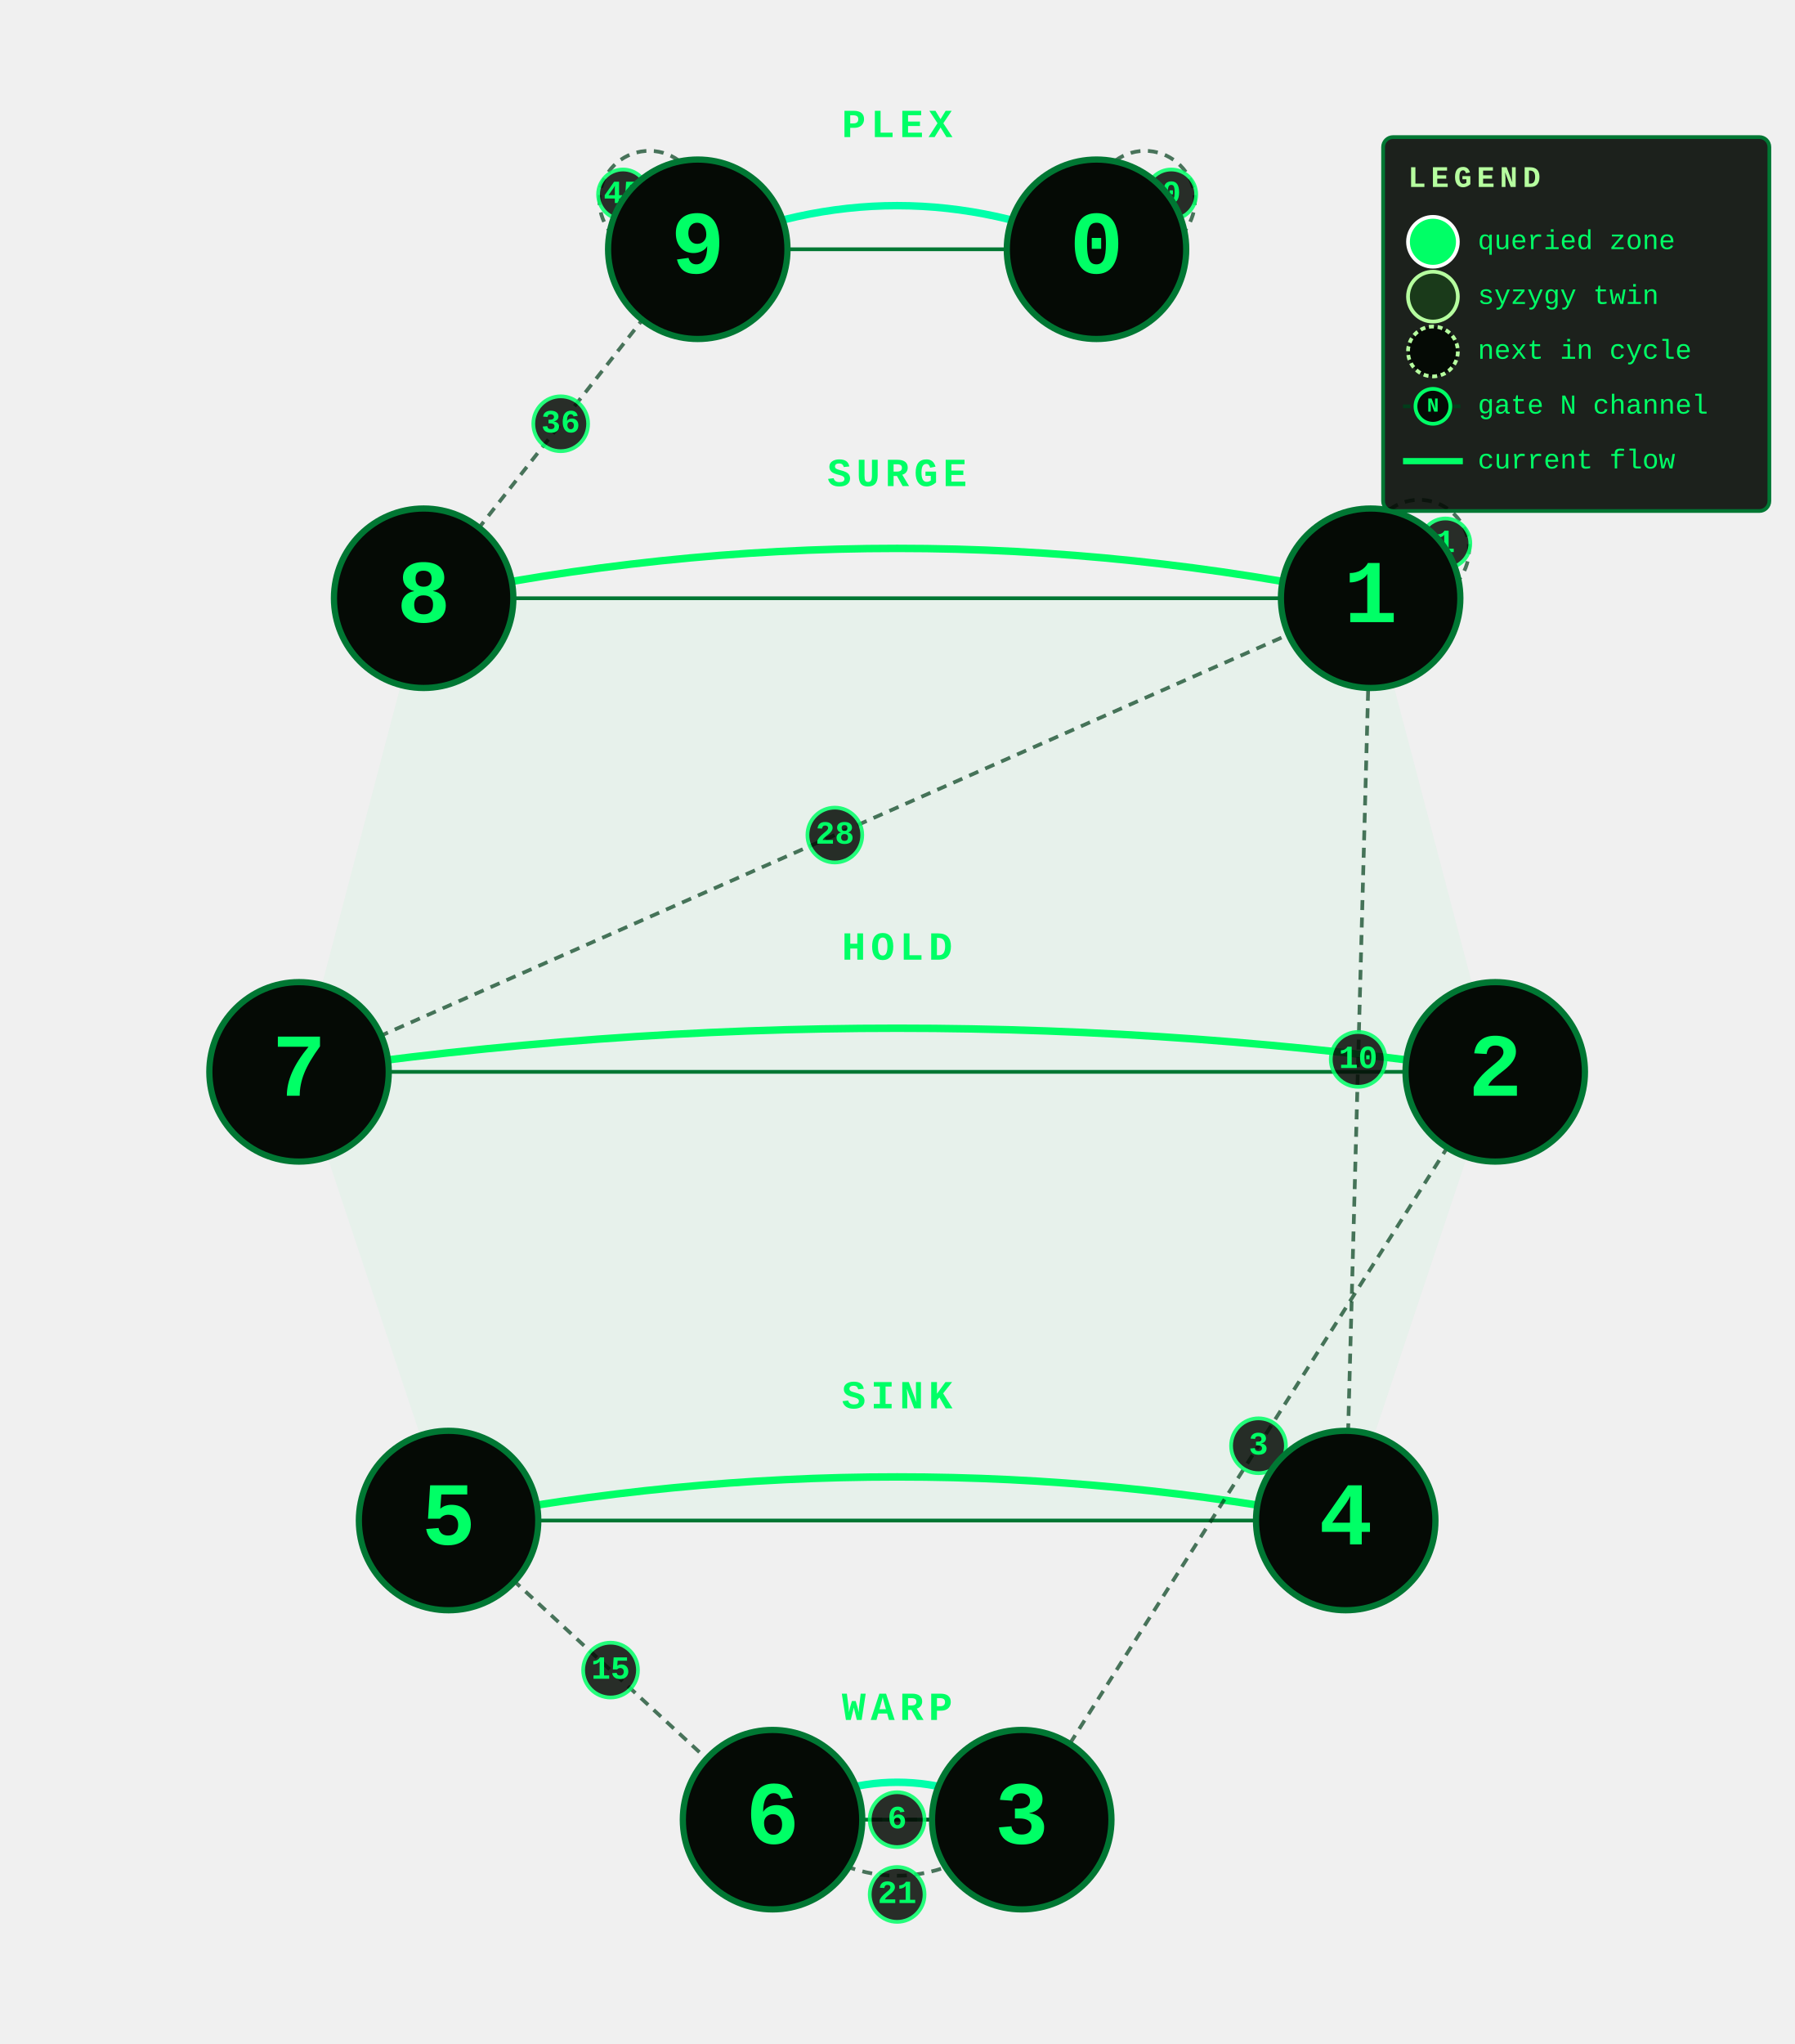
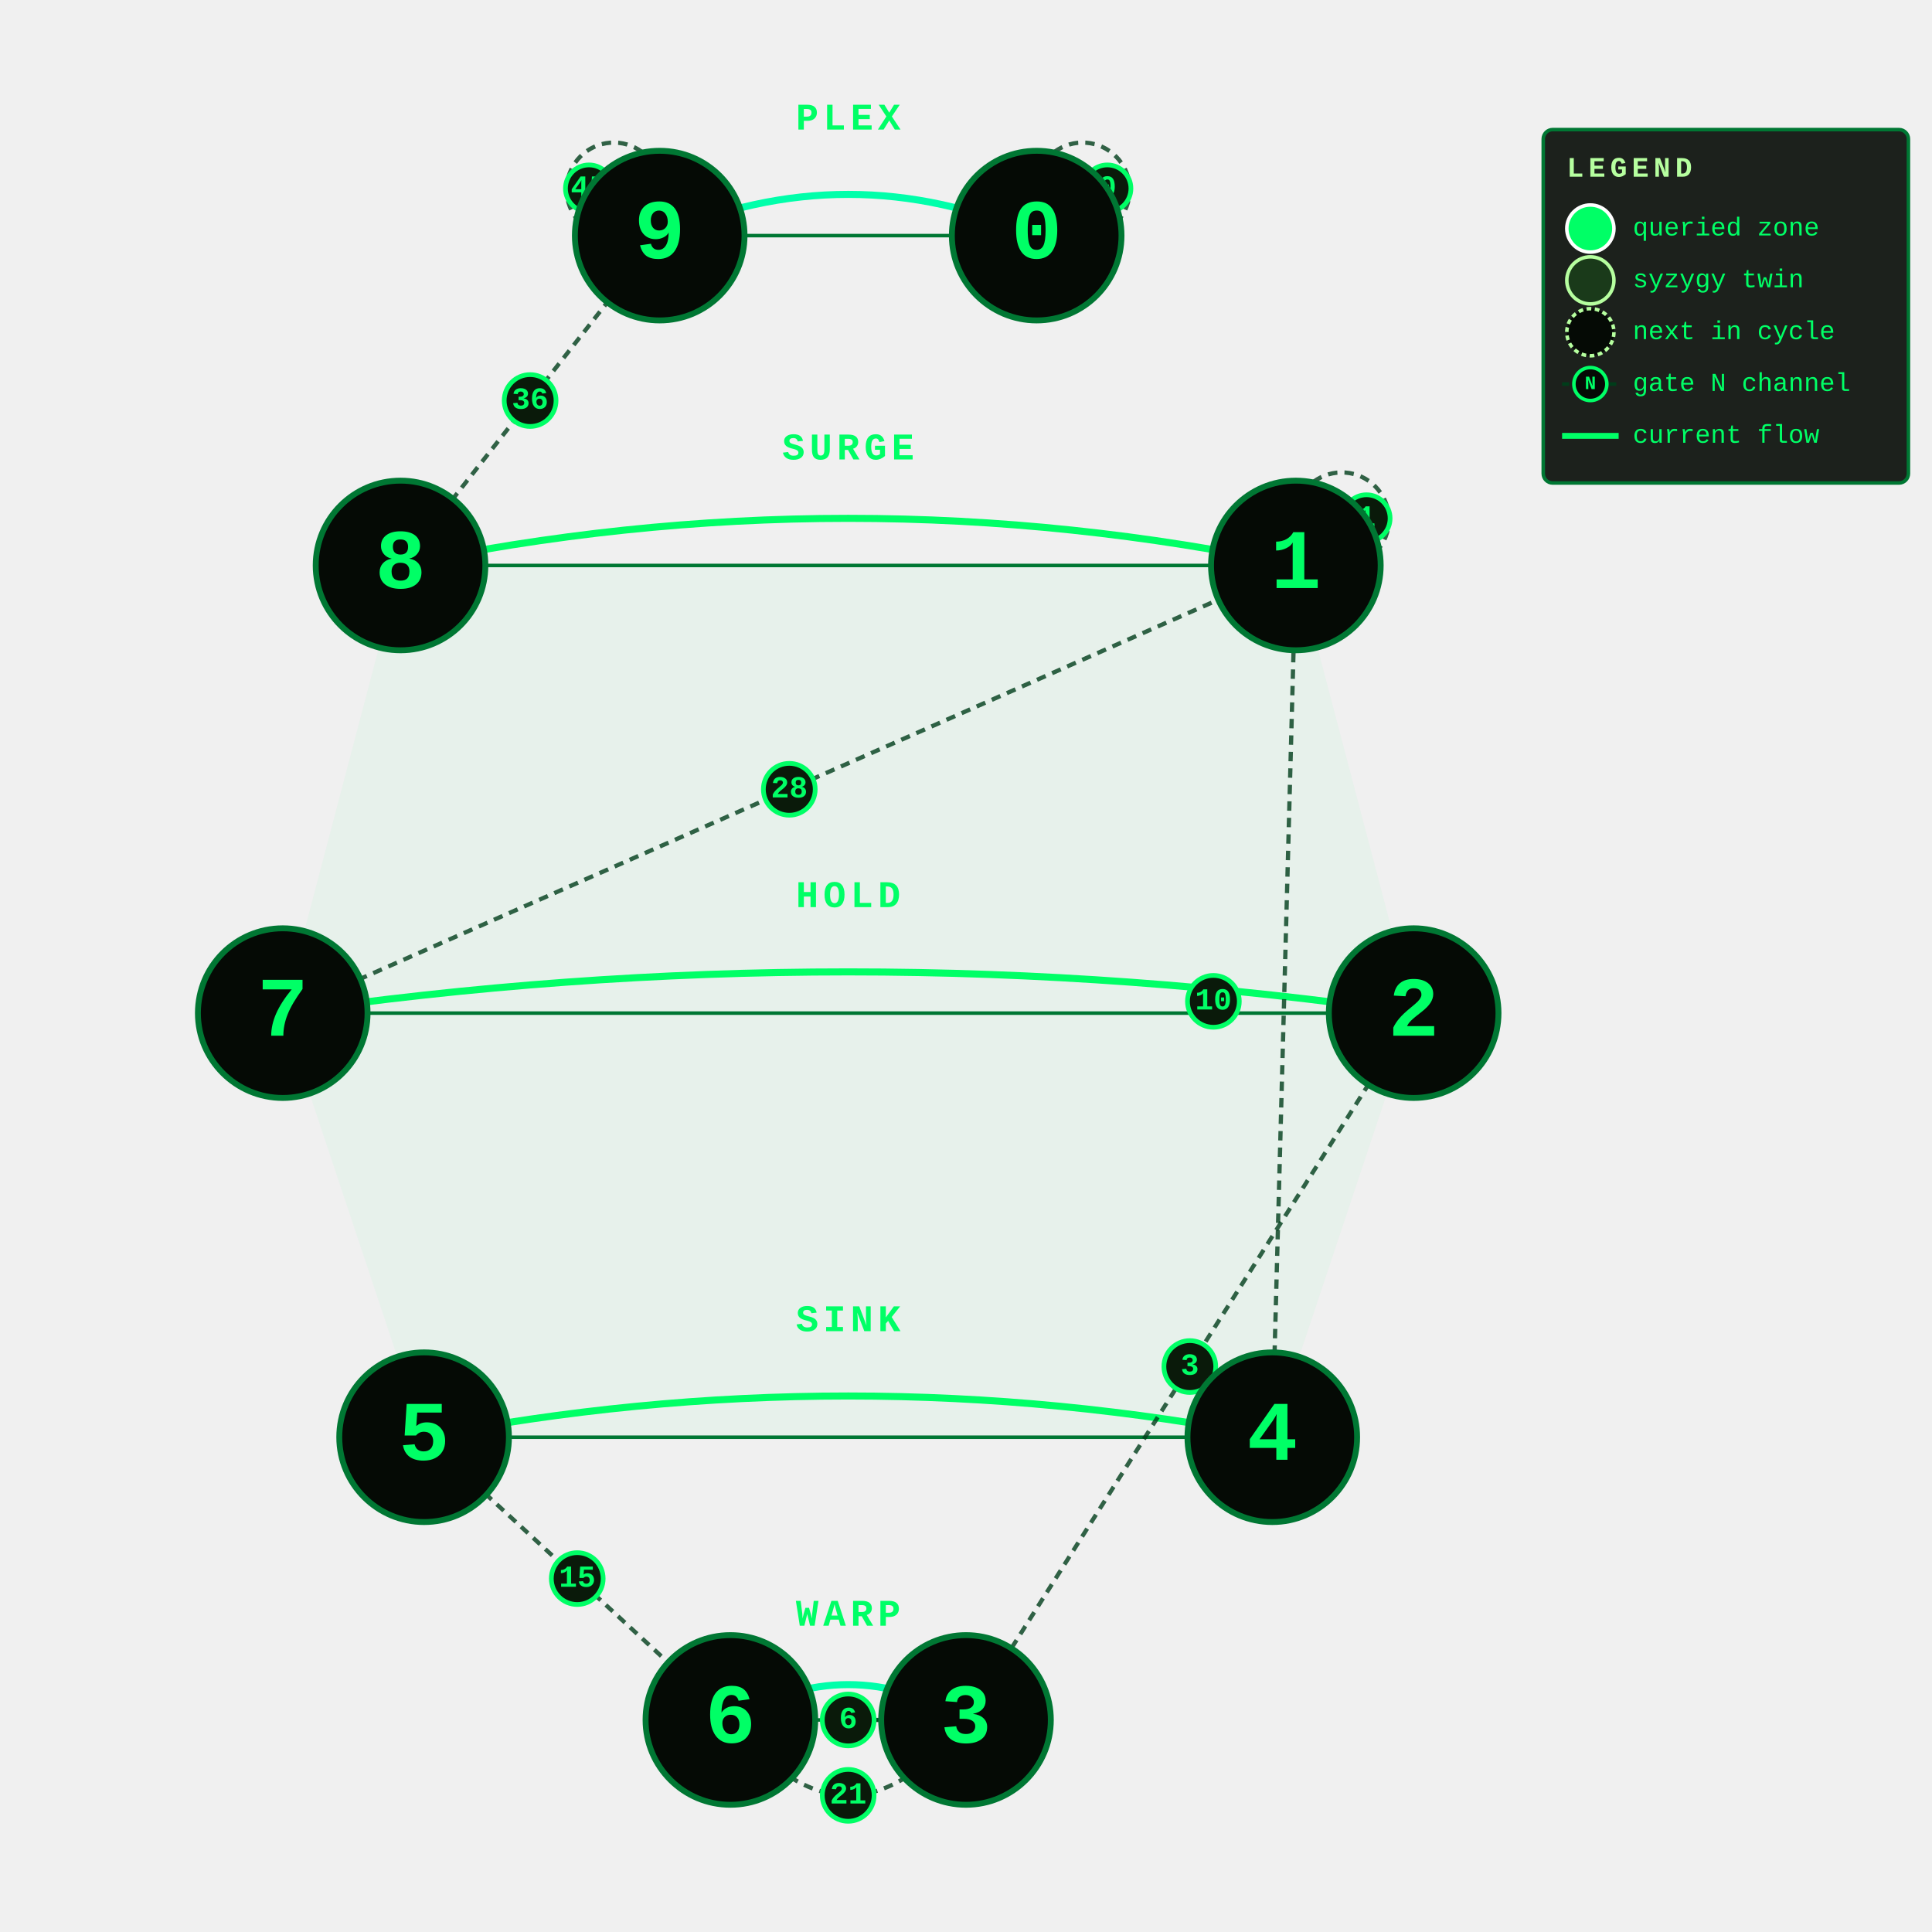
- <svg xmlns="http://www.w3.org/2000/svg" id="numogram-svg" class="numogram" viewBox="0 0 720 820" width="100%" height="auto" preserveAspectRatio="xMidYMid meet">
+ <svg xmlns="http://www.w3.org/2000/svg" id="numogram-svg" class="numogram" viewBox="0 0 820 820" width="100%" height="auto" preserveAspectRatio="xMidYMid meet">
  <defs>
    <marker id="arrow" viewBox="0 0 10 10" refX="8" refY="5" markerWidth="6" markerHeight="6" orient="auto-start-reverse">
      <path d="M0,0 L10,5 L0,10 z" fill="context-stroke" />
    </marker>
  </defs>
  <style>
.zone-circle { 
    fill: #050a05; 
    stroke: var(--border-color, #007733); 
    stroke-width: 2.5; 
    transition: all 0.3s; 
}
.zone-label { 
    fill: var(--primary-color, #00ff66); 
    font-family: 'Courier New', monospace; 
    font-weight: 900; 
    font-size: 36px; 
    text-anchor: middle; 
    dominant-baseline: central; 
    transition: fill 0.3s; 
    pointer-events: none; 
}

.syzygy { 
    stroke: var(--border-color, #007733); 
    stroke-width: 1.5; 
    fill: none; 
    transition: all 0.3s; 
}

.current { 
    stroke-width: 3; 
    fill: none; 
    transition: all 0.3s; 
}
.current.central { stroke: var(--primary-color, #00ff66); }
.current.outer { stroke: #00ffaa; }
.current-label { 
    fill: var(--primary-color, #00ff66); 
    font-family: 'Courier New', monospace; 
    font-size: 16px; 
    font-weight: bold; 
    text-anchor: middle; 
    letter-spacing: 2px; 
}

- .gate-channel { 
-     stroke: var(--text-muted, #003d1a); 
-     stroke-width: 1.5; 
-     fill: none; 
-     stroke-dasharray: 4 3; 
-     opacity: 0.7; 
-     transition: all 0.3s; 
- }
- .gate-marker { 
-     fill: #050a05; 
-     stroke: var(--primary-color, #00ff66); 
-     stroke-width: 1.5; 
-     opacity: 0.85; 
-     transition: all 0.3s; 
+ .gate-channel {
+     stroke: var(--text-muted, #003d1a);
+     stroke-width: 1.8;
+     fill: none;
+     stroke-dasharray: 4 3;
+     opacity: 0.8;
+     transition: all 0.3s;
+ }
+ .gate-marker {
+     fill: #0a1a0a;
+     stroke: var(--primary-color, #00ff66);
+     stroke-width: 2;
+     opacity: 1;
+     transition: all 0.3s;
}
.gate-label { 
    fill: var(--primary-color, #00ff66); 
    font-family: 'Courier New', monospace; 
    font-size: 13px; 
    font-weight: bold; 
    text-anchor: middle; 
    dominant-baseline: central; 
    pointer-events: none; 
    transition: fill 0.3s;
}

.legend-text { 
    fill: var(--primary-color, #00ff66); 
    font-family: 'Courier New', monospace; 
    font-size: 11px; 
    dominant-baseline: central; 
}
.legend-header { 
    fill: var(--primary-hover, #b6ff9f); 
    font-family: 'Courier New', monospace; 
    font-size: 12px; 
    font-weight: bold; 
    letter-spacing: 2px; 
}

/* ===== Highlight states — toggled by app.js ===== */

/* Primary active zone — SOLID FILL */
.zone.active .zone-circle {
    fill: var(--primary-color, #00ff66);
    stroke: #fff;
    stroke-width: 3.5;
    filter: drop-shadow(0 0 14px var(--primary-color, #00ff66));
}
.zone.active .zone-label { fill: #000; }

/* Syzygy twin — DARK FILL with BRIGHT RING */
.zone.syzygy-active .zone-circle {
    fill: #1a3a1a;
    stroke: var(--primary-hover, #b6ff9f);
    stroke-width: 3.5;
    filter: drop-shadow(0 0 8px var(--primary-color, #00ff66));
}
.zone.syzygy-active .zone-label { fill: var(--primary-hover, #b6ff9f); }

/* Time-circuit next step — HOLLOW with DASHED RING */
.zone.flow-active .zone-circle {
    fill: #050a05;
    stroke: var(--primary-hover, #b6ff9f);
    stroke-width: 4;
    stroke-dasharray: 4 3;
    filter: drop-shadow(0 0 10px var(--primary-hover, #b6ff9f));
}
.zone.flow-active .zone-label { fill: var(--primary-hover, #b6ff9f); }

/* Active syzygies and currents */
.syzygy.active { 
    stroke: var(--primary-hover, #b6ff9f); 
    stroke-width: 3; 
}
.current.active { 
    stroke: var(--primary-hover, #b6ff9f); 
    stroke-width: 4; 
    filter: drop-shadow(0 0 6px var(--primary-hover, #b6ff9f)); 
}

/* Active gate: the class is on the outer .gate-group; target its descendants */
.gate-group.active .gate-channel { 
    stroke: var(--primary-hover, #b6ff9f); 
    opacity: 1; 
    stroke-width: 2.5; 
    stroke-dasharray: 6 3; 
}
.gate-group.active .gate-marker { 
    stroke: var(--primary-hover, #b6ff9f); 
    stroke-width: 2.5; 
    opacity: 1; 
    filter: drop-shadow(0 0 4px var(--primary-hover, #b6ff9f)); 
}
.gate-group.active .gate-label { 
    fill: var(--primary-hover, #b6ff9f); 
}

/* Dim non-relevant elements when highlighting */
.numogram.highlighting .syzygy:not(.active),
.numogram.highlighting .current:not(.active),
.numogram.highlighting .gate-group:not(.active),
.numogram.highlighting .current-label { 
    opacity: 0.2; 
    transition: opacity 0.3s; 
}

/* Active current's label stays fully visible (adjacent sibling) */
.numogram.highlighting .current.active + .current-label { 
    opacity: 1; 
}
</style>
  <path id="time-circuit-envelope" d="M 170,240 L 550,240 L 600,430 L 540,610 L 180,610 L 120,430 Z" fill="var(--primary-color, #00ff66)" opacity="0.04" stroke="none" />
  <line class="syzygy" id="syz-0-9" x1="440" y1="100" x2="280" y2="100" />
  <line class="syzygy" id="syz-1-8" x1="550" y1="240" x2="170" y2="240" />
  <line class="syzygy" id="syz-2-7" x1="600" y1="430" x2="120" y2="430" />
  <line class="syzygy" id="syz-3-6" x1="410" y1="730" x2="310" y2="730" />
  <line class="syzygy" id="syz-4-5" x1="540" y1="610" x2="180" y2="610" />
  <path class="current outer" id="current-plex" d="M 280,100 Q 360,65 440,100" marker-end="url(#arrow)" />
  <text class="current-label" x="360" y="55">PLEX</text>
  <path class="current central" id="current-surge" d="M 170,240 Q 360,200 550,240" marker-end="url(#arrow)" />
  <text class="current-label" x="360" y="195">SURGE</text>
  <path class="current central" id="current-hold" d="M 120,430 Q 360,395 600,430" marker-end="url(#arrow)" />
  <text class="current-label" x="360" y="385">HOLD</text>
  <path class="current central" id="current-sink" d="M 180,610 Q 360,575 540,610" marker-end="url(#arrow)" />
  <text class="current-label" x="360" y="565">SINK</text>
  <path class="current outer" id="current-warp" d="M 310,730 Q 360,700 410,730" marker-end="url(#arrow)" />
  <text class="current-label" x="360" y="690">WARP</text>
  <g class="gate-group" id="gate-00">
    <path class="gate-channel" d="M 440,76 A 20,20 0 1,1 464,100" marker-end="url(#arrow)" />
-     <circle class="gate-marker" cx="470" cy="78" r="10" />
-     <text class="gate-label" x="470" y="78">0</text>
+     <circle class="gate-marker" cx="470" cy="80" r="10" />
+     <text class="gate-label" x="470" y="80">0</text>
  </g>
  <g class="gate-group" id="gate-01">
    <path class="gate-channel" d="M 550,216 A 20,20 0 1,1 574,240" marker-end="url(#arrow)" />
-     <circle class="gate-marker" cx="580" cy="218" r="10" />
-     <text class="gate-label" x="580" y="218">1</text>
+     <circle class="gate-marker" cx="580" cy="220" r="10" />
+     <text class="gate-label" x="580" y="220">1</text>
  </g>
  <g class="gate-group" id="gate-03">
    <line class="gate-channel" x1="600" y1="430" x2="410" y2="730" marker-end="url(#arrow)" />
    <circle class="gate-marker" cx="505" cy="580" r="11" />
    <text class="gate-label" x="505" y="580">3</text>
  </g>
  <g class="gate-group" id="gate-06">
    <line class="gate-channel" x1="410" y1="730" x2="310" y2="730" marker-end="url(#arrow)" />
    <circle class="gate-marker" cx="360" cy="730" r="11" />
    <text class="gate-label" x="360" y="730">6</text>
  </g>
  <g class="gate-group" id="gate-10">
    <line class="gate-channel" x1="540" y1="610" x2="550" y2="240" marker-end="url(#arrow)" />
-     <circle class="gate-marker" cx="545" cy="425" r="11" />
-     <text class="gate-label" x="545" y="425">10</text>
+     <circle class="gate-marker" cx="515" cy="425" r="11" />
+     <text class="gate-label" x="515" y="425">10</text>
  </g>
  <g class="gate-group" id="gate-15">
    <line class="gate-channel" x1="180" y1="610" x2="310" y2="730" marker-end="url(#arrow)" />
    <circle class="gate-marker" cx="245" cy="670" r="11" />
    <text class="gate-label" x="245" y="670">15</text>
  </g>
  <g class="gate-group" id="gate-21">
-     <path class="gate-channel" d="M 310,730 Q 360,775 410,730" marker-end="url(#arrow)" />
-     <circle class="gate-marker" cx="360" cy="760" r="11" />
-     <text class="gate-label" x="360" y="760">21</text>
+     <path class="gate-channel" d="M 310,730 Q 360,794 410,730" marker-end="url(#arrow)" />
+     <circle class="gate-marker" cx="360" cy="762" r="11" />
+     <text class="gate-label" x="360" y="762">21</text>
  </g>
  <g class="gate-group" id="gate-28">
    <line class="gate-channel" x1="120" y1="430" x2="550" y2="240" marker-end="url(#arrow)" />
    <circle class="gate-marker" cx="335" cy="335" r="11" />
    <text class="gate-label" x="335" y="335">28</text>
  </g>
  <g class="gate-group" id="gate-36">
    <line class="gate-channel" x1="170" y1="240" x2="280" y2="100" marker-end="url(#arrow)" />
    <circle class="gate-marker" cx="225" cy="170" r="11" />
    <text class="gate-label" x="225" y="170">36</text>
  </g>
  <g class="gate-group" id="gate-45">
    <path class="gate-channel" d="M 280,76 A 20,20 0 1,0 256,100" marker-end="url(#arrow)" />
-     <circle class="gate-marker" cx="250" cy="78" r="10" />
-     <text class="gate-label" x="250" y="78">45</text>
+     <circle class="gate-marker" cx="250" cy="80" r="10" />
+     <text class="gate-label" x="250" y="80">45</text>
  </g>
  <g id="zone-9" class="zone">
    <circle class="zone-circle" cx="280" cy="100" r="36" />
    <text class="zone-label" x="280" y="100">9</text>
  </g>
  <g id="zone-0" class="zone">
    <circle class="zone-circle" cx="440" cy="100" r="36" />
    <text class="zone-label" x="440" y="100">0</text>
  </g>
  <g id="zone-8" class="zone">
    <circle class="zone-circle" cx="170" cy="240" r="36" />
    <text class="zone-label" x="170" y="240">8</text>
  </g>
  <g id="zone-1" class="zone">
    <circle class="zone-circle" cx="550" cy="240" r="36" />
    <text class="zone-label" x="550" y="240">1</text>
  </g>
  <g id="zone-7" class="zone">
    <circle class="zone-circle" cx="120" cy="430" r="36" />
    <text class="zone-label" x="120" y="430">7</text>
  </g>
  <g id="zone-2" class="zone">
    <circle class="zone-circle" cx="600" cy="430" r="36" />
    <text class="zone-label" x="600" y="430">2</text>
  </g>
  <g id="zone-5" class="zone">
    <circle class="zone-circle" cx="180" cy="610" r="36" />
    <text class="zone-label" x="180" y="610">5</text>
  </g>
  <g id="zone-4" class="zone">
    <circle class="zone-circle" cx="540" cy="610" r="36" />
    <text class="zone-label" x="540" y="610">4</text>
  </g>
  <g id="zone-6" class="zone">
    <circle class="zone-circle" cx="310" cy="730" r="36" />
    <text class="zone-label" x="310" y="730">6</text>
  </g>
  <g id="zone-3" class="zone">
    <circle class="zone-circle" cx="410" cy="730" r="36" />
    <text class="zone-label" x="410" y="730">3</text>
  </g>
-   <g id="legend" transform="translate(555, 55)">
+   <g id="legend" transform="translate(655, 55)">
    <rect x="0" y="0" width="155" height="150" fill="rgba(5,10,5,0.9)" stroke="var(--border-color, #007733)" stroke-width="1.5" rx="4" />
    <text class="legend-header" x="10" y="20">LEGEND</text>
    <circle cx="20" cy="42" r="10" fill="var(--primary-color, #00ff66)" stroke="#fff" stroke-width="1.5" />
    <text class="legend-text" x="38" y="42">queried zone</text>
    <circle cx="20" cy="64" r="10" fill="#1a3a1a" stroke="var(--primary-hover, #b6ff9f)" stroke-width="1.5" />
    <text class="legend-text" x="38" y="64">syzygy twin</text>
    <circle cx="20" cy="86" r="10" fill="#050a05" stroke="var(--primary-hover, #b6ff9f)" stroke-width="1.5" stroke-dasharray="2 1.5" />
    <text class="legend-text" x="38" y="86">next in cycle</text>
    <line x1="8" y1="108" x2="32" y2="108" stroke="var(--text-muted, #003d1a)" stroke-width="1.5" stroke-dasharray="3 2" />
    <circle cx="20" cy="108" r="7" fill="#050a05" stroke="var(--primary-color, #00ff66)" stroke-width="1.5" />
    <text x="20" y="108" font-size="8" font-family="'Courier New', monospace" fill="var(--primary-color, #00ff66)" text-anchor="middle" dominant-baseline="central" font-weight="bold">N</text>
    <text class="legend-text" x="38" y="108">gate N channel</text>
    <line x1="8" y1="130" x2="32" y2="130" stroke="var(--primary-color, #00ff66)" stroke-width="2.5" />
    <text class="legend-text" x="38" y="130">current flow</text>
  </g>
</svg>
